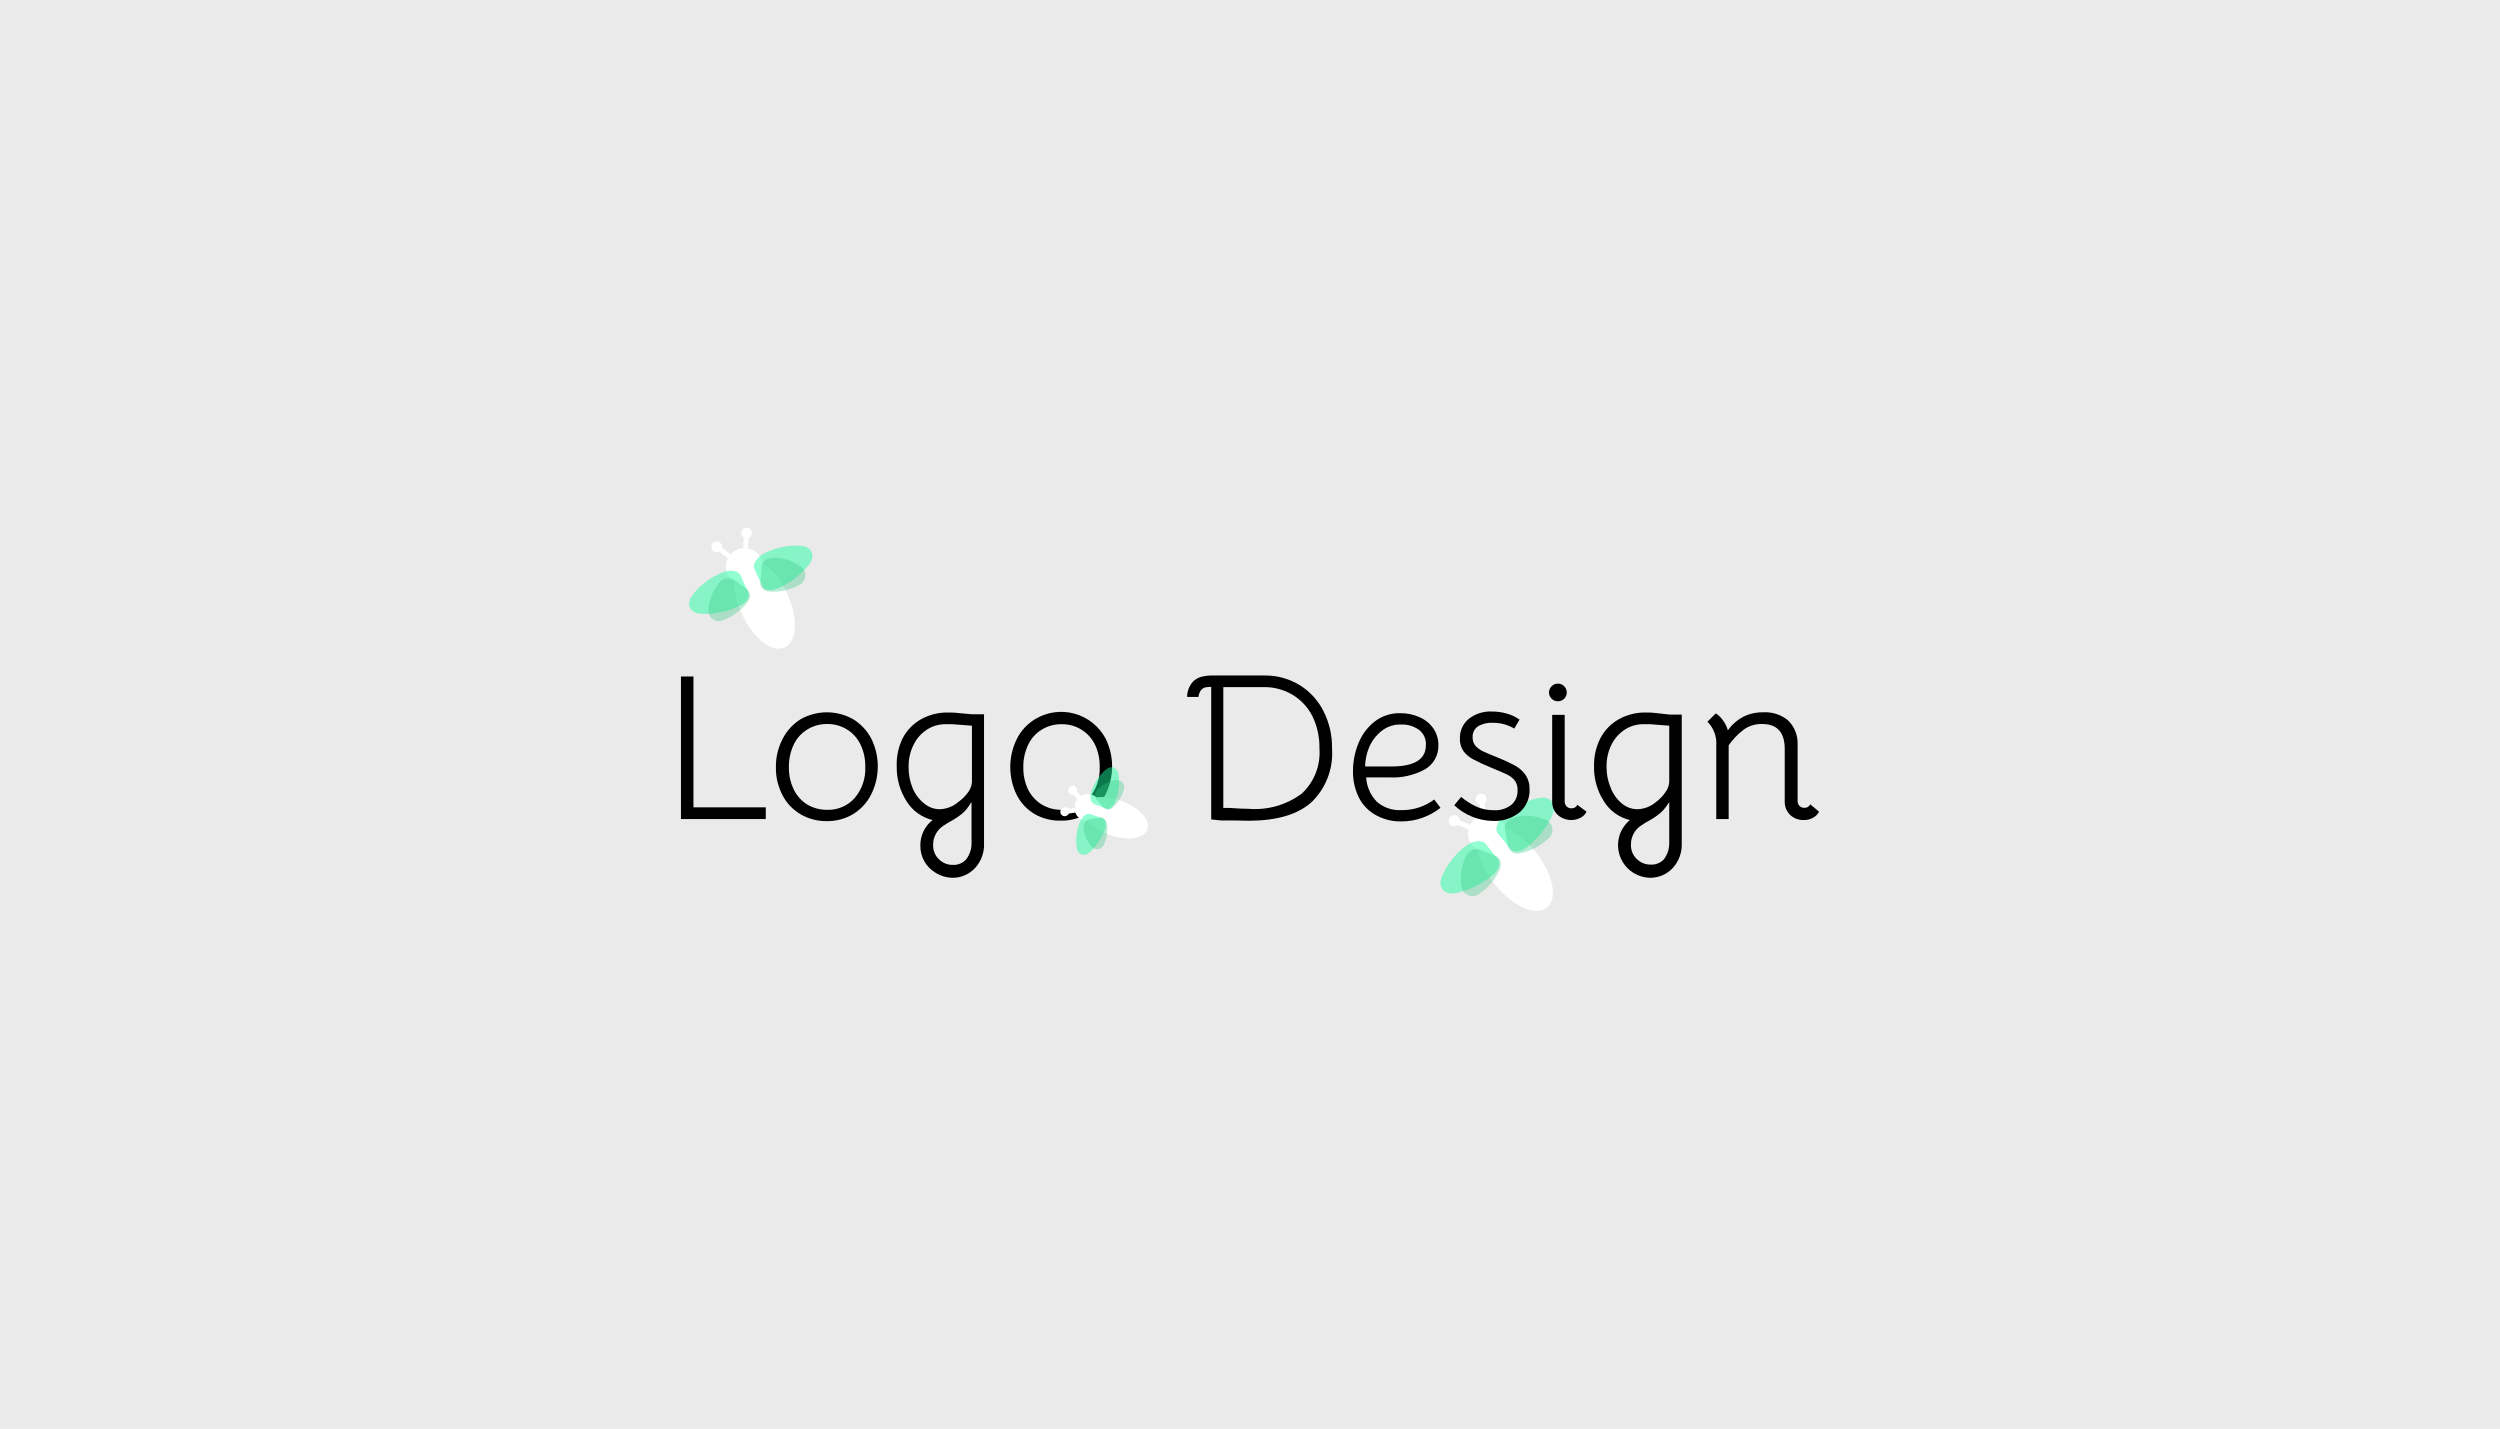
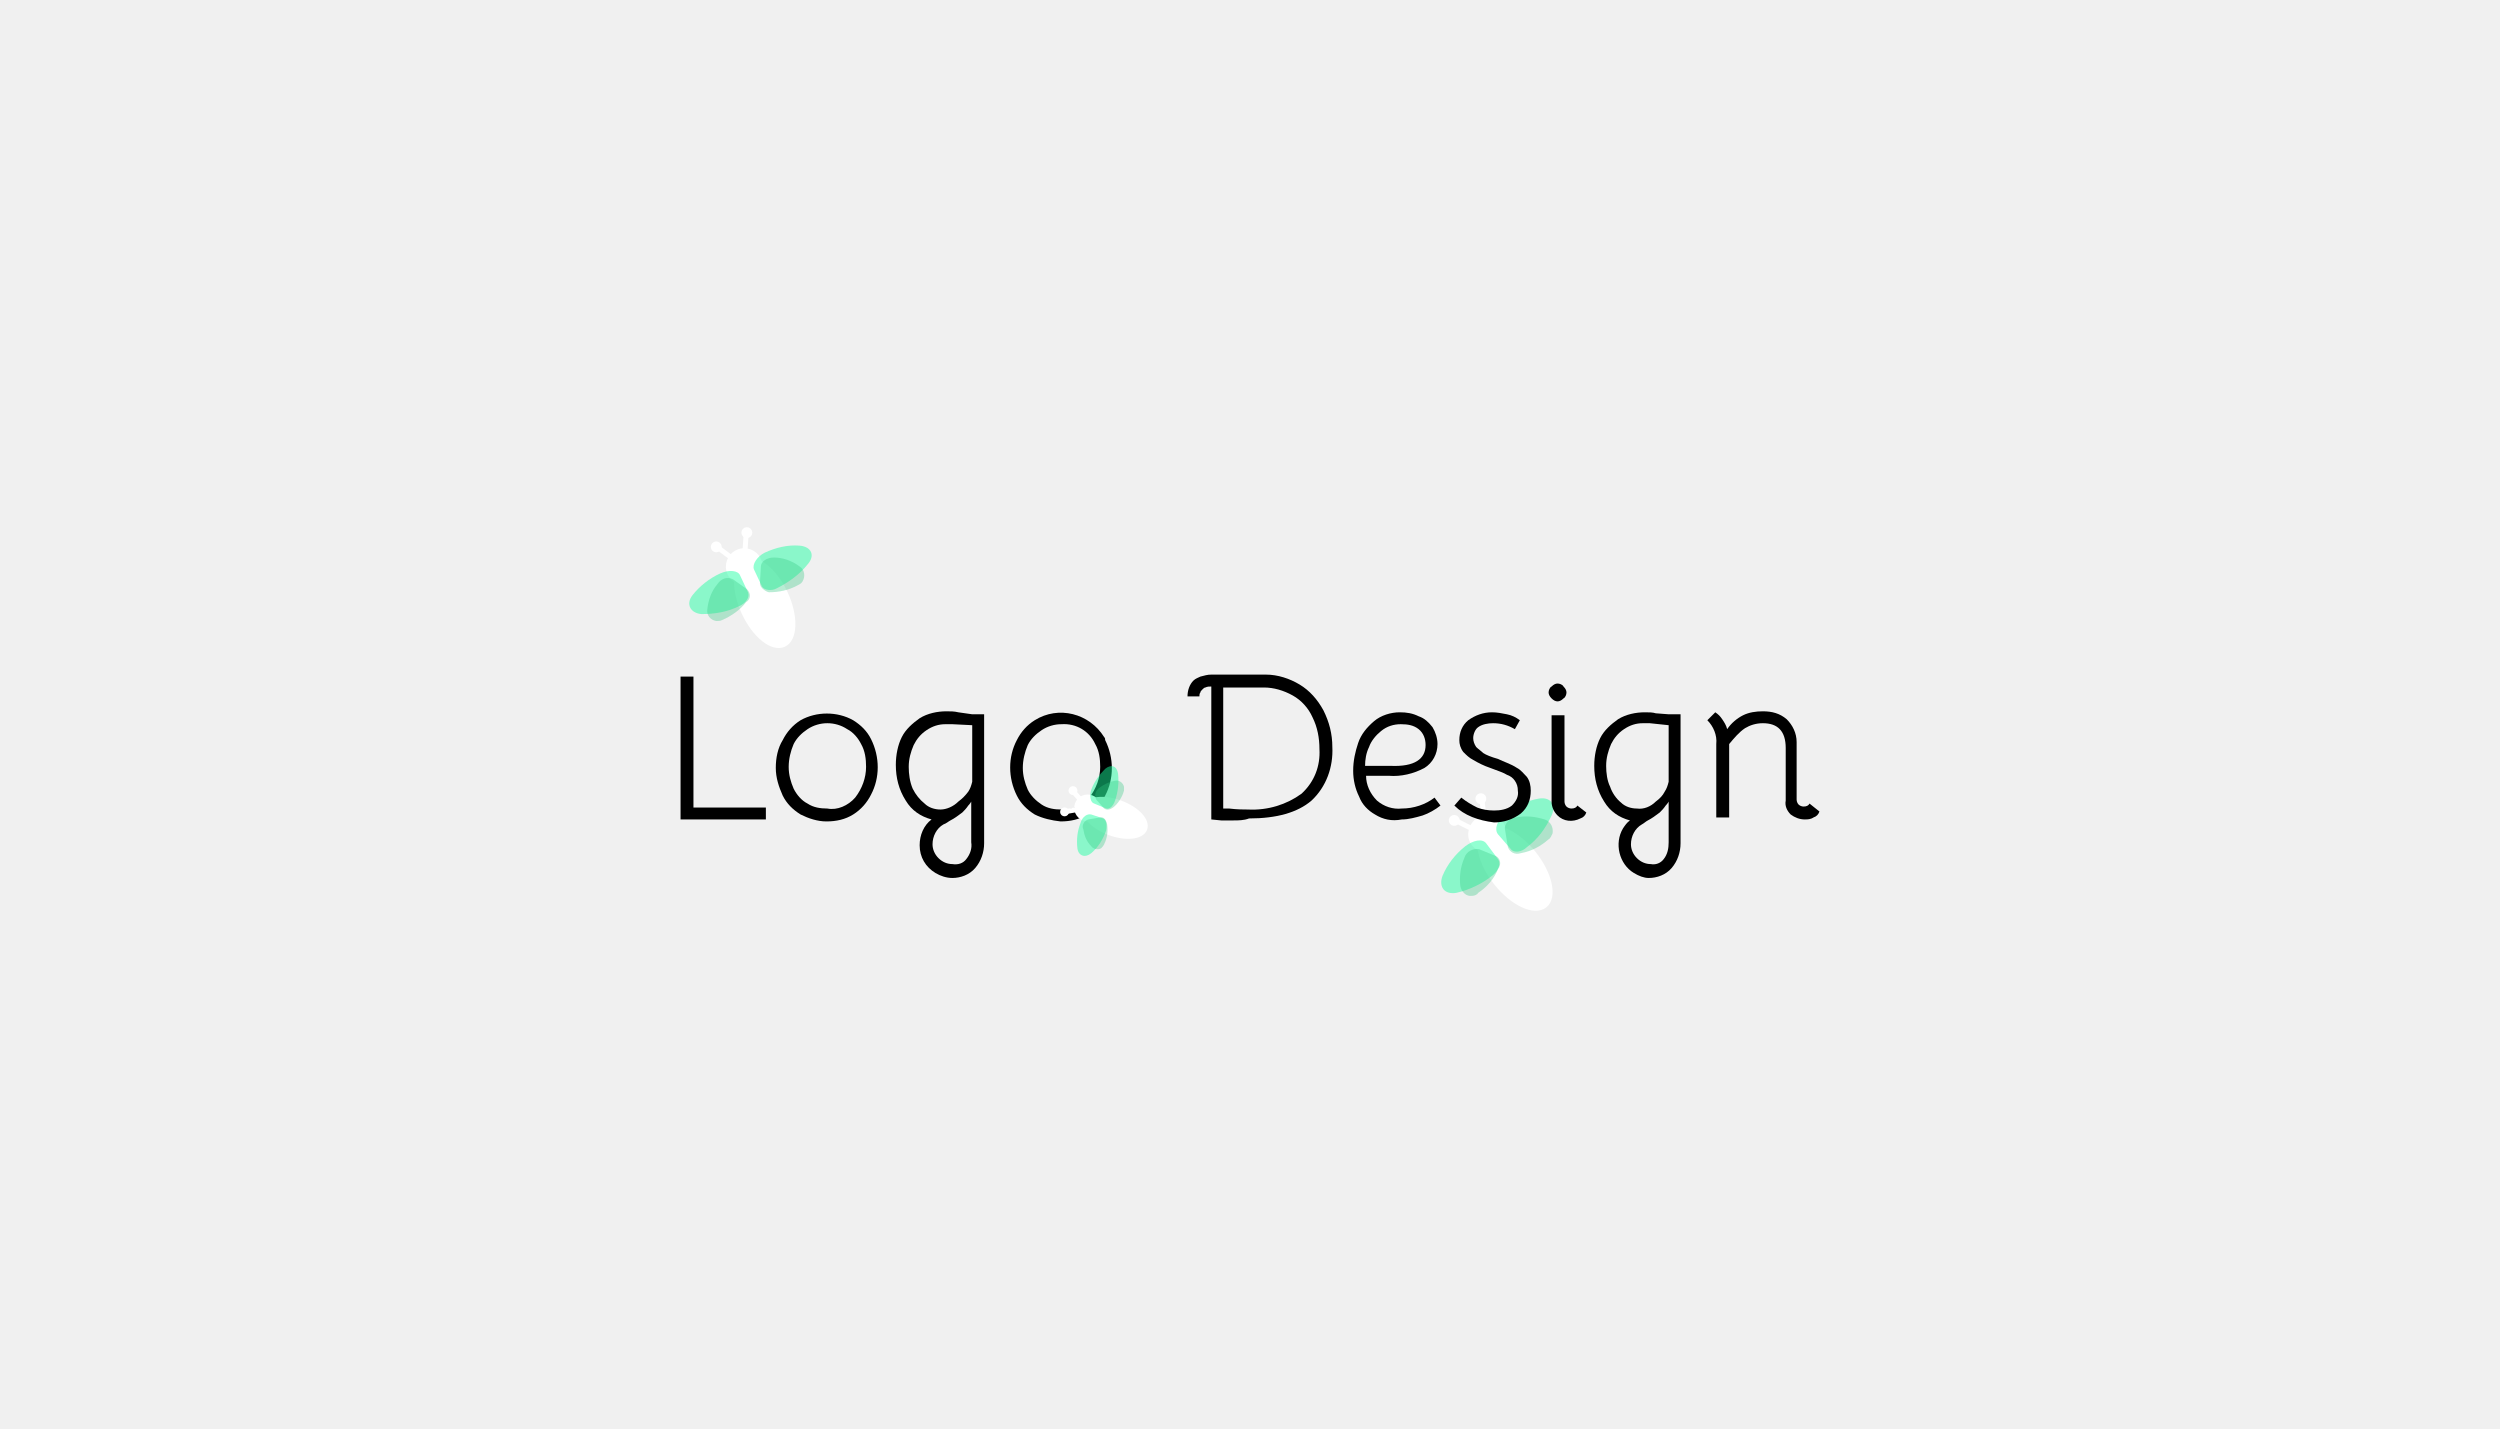
- <svg xmlns="http://www.w3.org/2000/svg" viewBox="0 0 252 144">
-   <defs>
-     <style>.cls-1{fill:#eaeaea;}.cls-2{fill:#fff;}.cls-2,.cls-3{stroke:#fff;stroke-miterlimit:10;stroke-width:0.5px;}.cls-3{fill:#97ea75;}.cls-4{fill:#17ffa0;opacity:0.47;}.cls-5{fill:#32c682;opacity:0.34;}</style>
-   </defs>
-   <g id="Layer_2" data-name="Layer 2">
-     <g id="Layer_1-2" data-name="Layer 1">
-       <rect class="cls-1" width="252" height="144" />
-       <ellipse class="cls-2" cx="152.73" cy="87.5" rx="2.37" ry="4.85" transform="translate(-21.14 114.92) rotate(-38.77)" />
-       <line class="cls-3" x1="149.63" y1="82.36" x2="149.35" y2="80.85" />
-       <line class="cls-3" x1="148.34" y1="83.47" x2="146.86" y2="82.84" />
-       <ellipse class="cls-2" cx="146.58" cy="82.72" rx="0.32" ry="0.31" transform="translate(-19.5 110.02) rotate(-38.77)" />
-       <ellipse class="cls-2" cx="149.29" cy="80.54" rx="0.32" ry="0.31" transform="translate(-17.54 111.24) rotate(-38.77)" />
-       <ellipse class="cls-2" cx="149.91" cy="83.99" rx="1.69" ry="1.64" transform="translate(-19.57 112.39) rotate(-38.77)" />
-       <path class="cls-4" d="M152.28,85.6,151,84.05c-.38-.47-.05-1.36.72-2l0,0a7.67,7.67,0,0,1,3.42-1.62h0c1.2-.2,1.83.61,1.34,1.74h0a8.53,8.53,0,0,1-2.53,3.2h0C153.36,85.89,152.59,86,152.28,85.6Z" />
-       <path class="cls-5" d="M152,85.36l-.31-1.78c-.1-.54.42-1.09,1.15-1.24h0a4.93,4.93,0,0,1,2.85.24h0a1.12,1.12,0,0,1,.31,2h0A5.63,5.63,0,0,1,153.24,86h0A1,1,0,0,1,152,85.36Z" />
-       <path class="cls-4" d="M151,86.62l-1.24-1.55c-.38-.47-1.32-.35-2.09.27h0a7.69,7.69,0,0,0-2.33,3h0c-.45,1.13.21,1.91,1.42,1.68h0a8.68,8.68,0,0,0,3.67-1.78h0C151.06,87.73,151.32,87,151,86.62Z" />
-       <path class="cls-5" d="M150.83,86.31l-1.67-.69a1.24,1.24,0,0,0-1.46.86h0a4.89,4.89,0,0,0-.38,2.83h0a1.12,1.12,0,0,0,1.86.73h0a5.66,5.66,0,0,0,2-2.41h0C151.38,87.07,151.25,86.48,150.83,86.31Z" />
-       <ellipse class="cls-2" cx="76.81" cy="60.95" rx="2.25" ry="4.61" transform="matrix(0.91, -0.42, 0.42, 0.91, -18.44, 37.64)" />
-       <line class="cls-3" x1="75.14" y1="55.49" x2="75.23" y2="54.03" />
-       <line class="cls-3" x1="73.7" y1="56.21" x2="72.48" y2="55.29" />
-       <ellipse class="cls-2" cx="72.24" cy="55.11" rx="0.3" ry="0.29" transform="translate(-16.41 35.2) rotate(-24.68)" />
-       <ellipse class="cls-2" cx="75.25" cy="53.73" rx="0.3" ry="0.29" transform="translate(-15.56 36.33) rotate(-24.68)" />
-       <ellipse class="cls-2" cx="75.02" cy="57.06" rx="1.61" ry="1.56" transform="translate(-16.97 36.54) rotate(-24.68)" />
-       <path class="cls-4" d="M76.84,59.09l-.79-1.72c-.24-.52.26-1.26,1.12-1.66h0a7.29,7.29,0,0,1,3.53-.7h0c1.16.09,1.55,1,.84,1.92h0a8.27,8.27,0,0,1-3.08,2.36h0C77.77,59.61,77,59.52,76.84,59.09Z" />
-       <path class="cls-5" d="M76.64,58.81l.13-1.71c0-.52.64-.92,1.35-.88h0a4.66,4.66,0,0,1,2.57.87h0a1.08,1.08,0,0,1-.17,1.9h0a5.57,5.57,0,0,1-2.9.65h0C77.06,59.61,76.61,59.24,76.64,58.81Z" />
-       <path class="cls-4" d="M75.43,59.74,74.64,58c-.24-.52-1.13-.63-2-.23h0A7.29,7.29,0,0,0,69.79,60h0c-.68.94-.25,1.81.92,1.88h0a8.23,8.23,0,0,0,3.8-.79h0C75.22,60.78,75.63,60.17,75.43,59.74Z" />
-       <path class="cls-5" d="M75.34,59.41l-1.38-1a1.19,1.19,0,0,0-1.55.45h0a4.64,4.64,0,0,0-1,2.53h0a1.07,1.07,0,0,0,1.55,1.1h0a5.4,5.4,0,0,0,2.37-1.77h0A.93.93,0,0,0,75.34,59.41Z" />
-       <path d="M68.64,68.19H69.9V81.38h7.29v1.18H68.64Z" />
-       <path d="M80.68,82.07a4.75,4.75,0,0,1-1.81-1.93,5.89,5.89,0,0,1-.66-2.81,6,6,0,0,1,.67-2.83,5,5,0,0,1,1.82-2,5.37,5.37,0,0,1,5.3,0,5,5,0,0,1,1.82,1.94,6.33,6.33,0,0,1,0,5.63A4.93,4.93,0,0,1,86,82.06a5.06,5.06,0,0,1-2.66.71A5.13,5.13,0,0,1,80.68,82.07Zm5.48-1.64a4.51,4.51,0,0,0,1.06-3.12,5,5,0,0,0-.48-2.26,3.65,3.65,0,0,0-1.36-1.52,3.71,3.71,0,0,0-2-.55,3.76,3.76,0,0,0-2,.55A3.53,3.53,0,0,0,80,75.07a5.14,5.14,0,0,0-.48,2.26A5,5,0,0,0,80,79.56a3.67,3.67,0,0,0,1.36,1.53,3.84,3.84,0,0,0,2,.54A3.54,3.54,0,0,0,86.16,80.43Z" />
-       <path d="M94.34,88a3.14,3.14,0,0,1-1.57-2.76A3.21,3.21,0,0,1,94,82.66a4.25,4.25,0,0,1-2.61-1.88,6.33,6.33,0,0,1-1-3.56A5.94,5.94,0,0,1,91,74.39a4.71,4.71,0,0,1,1.84-1.89,5.46,5.46,0,0,1,2.74-.68,7.3,7.3,0,0,1,1.16.07L98,72h1.19V85a3.45,3.45,0,0,1-.89,2.48,3.06,3.06,0,0,1-2.34,1A3.31,3.31,0,0,1,94.34,88Zm2.27-7.17a4.24,4.24,0,0,0,1-1,1.94,1.94,0,0,0,.36-1V73.15L96,73h-.69a3.41,3.41,0,0,0-1.9.56,3.75,3.75,0,0,0-1.33,1.53,4.78,4.78,0,0,0-.49,2.2A5.33,5.33,0,0,0,92,79.46,3.86,3.86,0,0,0,93.17,81a2.42,2.42,0,0,0,1.55.57A3,3,0,0,0,96.61,80.83Zm.79,5.78a2.65,2.65,0,0,0,.53-1.68V80.85s-.13.18-.3.44A3.63,3.63,0,0,1,97,82a7.41,7.41,0,0,1-1.2.8,7.4,7.4,0,0,0-.65.4,2.26,2.26,0,0,0-1.09,2,1.89,1.89,0,0,0,.58,1.41,1.92,1.92,0,0,0,1.41.57A1.67,1.67,0,0,0,97.4,86.61Z" />
-       <path d="M104.31,82.07a4.71,4.71,0,0,1-1.82-1.93,6.4,6.4,0,0,1,0-5.64,4.92,4.92,0,0,1,1.83-2,5.07,5.07,0,0,1,7.12,1.94,6.33,6.33,0,0,1,0,5.63,4.89,4.89,0,0,1-1.83,1.94,5,5,0,0,1-2.66.71A5.09,5.09,0,0,1,104.31,82.07Zm5.48-1.64a4.55,4.55,0,0,0,1.06-3.12,5,5,0,0,0-.48-2.26A3.67,3.67,0,0,0,107,73a3.72,3.72,0,0,0-2,.55,3.55,3.55,0,0,0-1.37,1.54,5.14,5.14,0,0,0-.48,2.26,5,5,0,0,0,.48,2.23A3.7,3.7,0,0,0,105,81.09a3.8,3.8,0,0,0,2,.54A3.57,3.57,0,0,0,109.79,80.43Z" />
-       <path d="M124.32,82.7l-1.23,0-1-.1V69.24a3.06,3.06,0,0,0-.62.05.9.9,0,0,0-.34.2,1,1,0,0,0-.22.35,1,1,0,0,0-.1.41l-1.15,0a2.32,2.32,0,0,1,.63-1.58,2,2,0,0,1,.74-.43,4,4,0,0,1,1.09-.15l5.5,0a6.65,6.65,0,0,1,3.44,1,6.51,6.51,0,0,1,2.36,2.62,8,8,0,0,1,.85,3.74,6.85,6.85,0,0,1-2.11,5.45q-2.1,1.83-6.29,1.83C125.37,82.72,124.85,82.72,124.32,82.7ZM131.21,80A5.62,5.62,0,0,0,133,75.46a7.13,7.13,0,0,0-.7-3.25,5.31,5.31,0,0,0-2-2.17,5.51,5.51,0,0,0-2.93-.78h-4.06V81.44l.63,0c.82.06,1.46.09,1.94.09A7.89,7.89,0,0,0,131.21,80Z" />
-       <path d="M138.59,82.11a4.14,4.14,0,0,1-1.65-1.79,5.86,5.86,0,0,1-.56-2.59,7.4,7.4,0,0,1,.54-2.78,5.28,5.28,0,0,1,1.62-2.2,4.06,4.06,0,0,1,2.63-.86,4.48,4.48,0,0,1,1.91.4,3.27,3.27,0,0,1,1.4,1.13,2.92,2.92,0,0,1,.51,1.7,2.71,2.71,0,0,1-1.32,2.41,6.69,6.69,0,0,1-3.65.83l-2.31,0a3.81,3.81,0,0,0,1.08,2.46,3.46,3.46,0,0,0,2.47.84,5.35,5.35,0,0,0,3.31-1.07l.63.84a6.48,6.48,0,0,1-1.81,1,6.36,6.36,0,0,1-2.13.37A5.08,5.08,0,0,1,138.59,82.11Zm5.14-7a1.78,1.78,0,0,0-.72-1.56,2.92,2.92,0,0,0-1.77-.52,3,3,0,0,0-2,.67A4.18,4.18,0,0,0,138,75.35a5.24,5.24,0,0,0-.4,1.91h2.65C142.59,77.26,143.73,76.54,143.73,75.1Z" />
-       <path d="M146.59,81.17l.69-.84a7,7,0,0,0,1.59,1,4.15,4.15,0,0,0,1.69.34,2.65,2.65,0,0,0,1.77-.53,1.81,1.81,0,0,0,.64-1.46,1.54,1.54,0,0,0-.28-1,2.2,2.2,0,0,0-.76-.6c-.31-.15-.87-.39-1.69-.73a17.7,17.7,0,0,1-1.72-.8,2.79,2.79,0,0,1-1-.83,2.06,2.06,0,0,1-.36-1.25,2.46,2.46,0,0,1,.88-2,3.51,3.51,0,0,1,2.35-.75,5.43,5.43,0,0,1,1.5.21,4,4,0,0,1,1.28.61l-.53.9a4.11,4.11,0,0,0-2.18-.58,2.56,2.56,0,0,0-1.5.37,1.25,1.25,0,0,0-.52,1.08,1.29,1.29,0,0,0,.28.86,2.2,2.2,0,0,0,.74.55c.3.15.8.36,1.5.64a17.27,17.27,0,0,1,1.86.87,3.16,3.16,0,0,1,1,.95,2.49,2.49,0,0,1,.36,1.38,2.9,2.9,0,0,1-1,2.32,4,4,0,0,1-2.7.87A5.82,5.82,0,0,1,146.59,81.17Z" />
-       <path d="M156.41,70.43a.84.84,0,0,1-.27-.62.85.85,0,0,1,.27-.64.82.82,0,0,1,.62-.26.86.86,0,0,1,.64.26.88.88,0,0,1,.26.64.87.87,0,0,1-.26.62.9.9,0,0,1-.64.26A.85.85,0,0,1,156.41,70.43Zm1.51,10.86a.64.64,0,0,0,.47.19.63.63,0,0,0,.61-.35l.92.69a1.34,1.34,0,0,1-.58.6,2.05,2.05,0,0,1-2.33-.28,1.8,1.8,0,0,1-.55-1.37V72.06h1.26v8.73A.7.7,0,0,0,157.92,81.29Z" />
-       <path d="M164.67,88a3.29,3.29,0,0,1-.38-5.34,4.2,4.2,0,0,1-2.61-1.88,6.25,6.25,0,0,1-1-3.56,5.94,5.94,0,0,1,.65-2.83,4.71,4.71,0,0,1,1.84-1.89,5.43,5.43,0,0,1,2.74-.68,7.06,7.06,0,0,1,1.15.07l1.26.14h1.2V85a3.49,3.49,0,0,1-.89,2.48,3.09,3.09,0,0,1-2.34,1A3.31,3.31,0,0,1,164.67,88Zm2.27-7.17a4,4,0,0,0,.95-1,1.88,1.88,0,0,0,.37-1V73.15L166.35,73h-.69a3.39,3.39,0,0,0-1.9.56,3.84,3.84,0,0,0-1.34,1.53,4.9,4.9,0,0,0-.48,2.2,5.33,5.33,0,0,0,.42,2.13A3.94,3.94,0,0,0,163.49,81a2.46,2.46,0,0,0,1.56.57A3,3,0,0,0,166.94,80.83Zm.79,5.78a2.71,2.71,0,0,0,.53-1.68V80.85s-.13.18-.3.44a3.63,3.63,0,0,1-.62.68,7.41,7.41,0,0,1-1.2.8,7.4,7.4,0,0,0-.65.4,2.26,2.26,0,0,0-1.09,2,1.89,1.89,0,0,0,.58,1.41,1.92,1.92,0,0,0,1.41.57A1.67,1.67,0,0,0,167.73,86.61Z" />
-       <path d="M183.36,81.82a1.36,1.36,0,0,1-.59.6,1.85,1.85,0,0,1-.94.24,1.93,1.93,0,0,1-1.39-.52,1.83,1.83,0,0,1-.54-1.37V75.5c0-1.68-.76-2.52-2.27-2.52a3,3,0,0,0-1.83.54,7.21,7.21,0,0,0-1.55,1.6v7.44H173V75.18a3.08,3.08,0,0,0-.89-2.43l.84-.84a2.44,2.44,0,0,1,.73.71,3.25,3.25,0,0,1,.49,1,4.46,4.46,0,0,1,1.59-1.39,4.37,4.37,0,0,1,2-.43,3.61,3.61,0,0,1,2.44.78,3.19,3.19,0,0,1,1,2.32v5.84a.69.69,0,0,0,.19.5.68.68,0,0,0,.48.19.64.64,0,0,0,.61-.35Z" />
-       <ellipse class="cls-2" cx="112.42" cy="82.43" rx="1.56" ry="3.2" transform="translate(-3.92 159.23) rotate(-69.68)" />
-       <line class="cls-3" x1="108.93" y1="80.57" x2="108.25" y2="79.81" />
-       <line class="cls-3" x1="108.57" y1="81.63" x2="107.52" y2="81.78" />
-       <ellipse class="cls-2" cx="107.32" cy="81.81" rx="0.21" ry="0.2" transform="translate(-6.66 154.05) rotate(-69.68)" />
-       <ellipse class="cls-2" cx="108.12" cy="79.66" rx="0.21" ry="0.2" transform="translate(-4.13 153.39) rotate(-69.68)" />
-       <ellipse class="cls-2" cx="109.64" cy="81.4" rx="1.12" ry="1.08" transform="translate(-4.77 155.95) rotate(-69.68)" />
-       <path class="cls-4" d="M111.52,81.51l-1.23-.46c-.37-.14-.49-.75-.26-1.36v0a5.12,5.12,0,0,1,1.39-2.08h0c.61-.52,1.24-.27,1.35.54h0a5.78,5.78,0,0,1-.35,2.67h0C112.23,81.3,111.83,81.62,111.52,81.51Z" />
-       <path class="cls-5" d="M111.29,81.46l-.78-.9a.82.82,0,0,1,.23-1.09h0a3.24,3.24,0,0,1,1.69-.83h0a.74.74,0,0,1,.84,1h0a3.71,3.71,0,0,1-1.1,1.74h0A.63.63,0,0,1,111.29,81.46Z" />
-       <path class="cls-4" d="M111.15,82.51l-1.23-.45c-.37-.14-.86.24-1.09.86h0a5,5,0,0,0-.31,2.48h0c.13.8.77,1,1.37.48h0a5.71,5.71,0,0,0,1.48-2.26h0C111.55,83.13,111.46,82.62,111.15,82.51Z" />
-       <path class="cls-5" d="M110.94,82.4l-1.17.17a.83.83,0,0,0-.54,1h0A3.24,3.24,0,0,0,110,85.3h0a.74.74,0,0,0,1.3-.22h0a3.73,3.73,0,0,0,.29-2h0C111.51,82.64,111.23,82.35,110.94,82.4Z" />
+ <svg xmlns="http://www.w3.org/2000/svg" version="1.1" id="Layer_1" x="0px" y="0px" viewBox="0 0 252 144" style="enable-background:new 0 0 252 144;" xml:space="preserve">
+   <style type="text/css">
+ 	.st0{fill:#FFFFFF;stroke:#FFFFFF;stroke-width:0.5;stroke-miterlimit:10;}
+ 	.st1{fill:none;stroke:#FFFFFF;stroke-width:0.5;stroke-miterlimit:10;}
+ 	.st2{opacity:0.47;fill:#17FFA0;enable-background:new    ;}
+ 	.st3{opacity:0.34;fill:#32C682;enable-background:new    ;}
+ 	.st4{fill:#FFFFFF;stroke:#FFFFFF;stroke-width:0.501;stroke-miterlimit:10.023;}
+ </style>
+   <g id="Layer_2_00000041289987891362140030000004059993191917725574_">
+     <g id="Layer_1-2">
+       <ellipse transform="matrix(0.7797 -0.6262 0.6262 0.7797 -21.1416 114.9188)" class="st0" cx="152.7" cy="87.5" rx="2.4" ry="4.8" />
+       <line class="st1" x1="149.6" y1="82.4" x2="149.4" y2="80.8" />
+       <line class="st1" x1="148.3" y1="83.5" x2="146.9" y2="82.8" />
+       <ellipse transform="matrix(0.7797 -0.6262 0.6262 0.7797 -19.5057 110.0166)" class="st0" cx="146.6" cy="82.7" rx="0.3" ry="0.3" />
+       <ellipse transform="matrix(0.7797 -0.6262 0.6262 0.7797 -17.5461 111.2326)" class="st0" cx="149.3" cy="80.5" rx="0.3" ry="0.3" />
+       <ellipse transform="matrix(0.7797 -0.6262 0.6262 0.7797 -19.5722 112.3775)" class="st0" cx="149.9" cy="84" rx="1.7" ry="1.6" />
+       <path class="st2" d="M152.3,85.6l-1.3-1.5c-0.4-0.5-0.1-1.4,0.7-2l0,0c1-0.8,2.2-1.4,3.4-1.6l0,0c1.2-0.2,1.8,0.6,1.3,1.7l0,0    c-0.6,1.3-1.4,2.4-2.5,3.2l0,0C153.4,85.9,152.6,86,152.3,85.6z" />
+       <path class="st3" d="M152,85.4l-0.3-1.8c-0.1-0.5,0.4-1.1,1.1-1.2l0,0c1-0.2,1.9-0.1,2.9,0.2l0,0c0.6,0.2,0.9,0.8,0.8,1.4    c-0.1,0.2-0.2,0.5-0.4,0.6l0,0c-0.8,0.7-1.7,1.2-2.8,1.4l0,0C152.7,86.2,152.2,85.9,152,85.4z" />
+       <path class="st2" d="M151,86.6l-1.2-1.6c-0.4-0.5-1.3-0.3-2.1,0.3l0,0c-1,0.8-1.8,1.8-2.3,3l0,0c-0.4,1.1,0.2,1.9,1.4,1.7l0,0    c1.3-0.3,2.6-0.9,3.7-1.8l0,0C151.1,87.7,151.3,87,151,86.6z" />
+       <path class="st3" d="M150.8,86.3l-1.7-0.7c-0.6-0.1-1.3,0.2-1.5,0.9l0,0c-0.4,0.9-0.5,1.9-0.4,2.8l0,0c0.1,0.6,0.6,1.1,1.2,1    c0.2,0,0.5-0.1,0.6-0.3l0,0c0.9-0.6,1.6-1.4,2-2.4l0,0C151.4,87.1,151.2,86.5,150.8,86.3z" />
+       <ellipse transform="matrix(0.908 -0.4191 0.4191 0.908 -18.405 37.8911)" class="st4" cx="77.1" cy="60.8" rx="2.3" ry="4.6" />
+       <line class="st1" x1="75.1" y1="55.5" x2="75.2" y2="54" />
+       <line class="st1" x1="73.7" y1="56.2" x2="72.5" y2="55.3" />
+       <ellipse transform="matrix(0.9087 -0.4175 0.4175 0.9087 -16.413 35.1991)" class="st0" cx="72.2" cy="55.1" rx="0.3" ry="0.3" />
+       <ellipse transform="matrix(0.9087 -0.4175 0.4175 0.9087 -15.5616 36.3293)" class="st0" cx="75.3" cy="53.7" rx="0.3" ry="0.3" />
+       <ellipse transform="matrix(0.9087 -0.4175 0.4175 0.9087 -16.9737 36.5382)" class="st0" cx="75" cy="57.1" rx="1.6" ry="1.6" />
+       <path class="st2" d="M76.8,59.1L76,57.4c-0.2-0.5,0.3-1.3,1.1-1.7l0,0c1.1-0.5,2.3-0.8,3.5-0.7l0,0c1.2,0.1,1.6,1,0.8,1.9l0,0    c-0.8,1-1.9,1.8-3.1,2.4l0,0C77.8,59.6,77,59.5,76.8,59.1z" />
+       <path class="st3" d="M76.6,58.8l0.1-1.7c0-0.5,0.6-0.9,1.3-0.9l0,0c0.9,0,1.8,0.3,2.6,0.9l0,0c0.5,0.3,0.6,1,0.3,1.5    c-0.1,0.2-0.3,0.3-0.5,0.4l0,0c-0.9,0.5-1.9,0.7-2.9,0.7l0,0C77.1,59.6,76.6,59.2,76.6,58.8z" />
+       <path class="st2" d="M75.4,59.7L74.6,58c-0.2-0.5-1.1-0.6-2-0.2l0,0c-1.1,0.5-2.1,1.3-2.8,2.2l0,0c-0.7,0.9-0.2,1.8,0.9,1.9l0,0    c1.3,0,2.6-0.2,3.8-0.8l0,0C75.2,60.8,75.6,60.2,75.4,59.7z" />
+       <path class="st3" d="M75.3,59.4l-1.4-1c-0.6-0.3-1.2-0.1-1.6,0.5l0,0c-0.6,0.7-0.9,1.6-1,2.5l0,0c-0.1,0.6,0.3,1.1,0.9,1.2    c0.2,0,0.4,0,0.6-0.1l0,0c0.9-0.4,1.8-1,2.4-1.8l0,0C75.7,60.4,75.7,59.8,75.3,59.4z" />
+       <path d="M68.6,68.2h1.3v13.2h7.3v1.2h-8.6V68.2z" />
+       <path d="M80.7,82.1c-0.8-0.5-1.4-1.1-1.8-1.9c-0.4-0.9-0.7-1.8-0.7-2.8c0-1,0.2-2,0.7-2.8c0.4-0.8,1-1.5,1.8-2    c1.6-0.9,3.7-0.9,5.3,0c0.8,0.5,1.4,1.1,1.8,1.9c0.9,1.8,0.9,3.9,0,5.6c-0.4,0.8-1,1.5-1.8,2c-0.8,0.5-1.7,0.7-2.7,0.7    C82.4,82.8,81.5,82.5,80.7,82.1z M86.2,80.4c0.7-0.9,1.1-2,1.1-3.1c0-0.8-0.1-1.6-0.5-2.3c-0.3-0.6-0.8-1.2-1.4-1.5    c-0.6-0.4-1.3-0.6-2-0.6c-0.7,0-1.4,0.2-2,0.6c-0.6,0.4-1.1,0.9-1.4,1.5c-0.3,0.7-0.5,1.5-0.5,2.3c0,0.8,0.2,1.5,0.5,2.2    c0.3,0.6,0.8,1.2,1.4,1.5c0.6,0.4,1.3,0.5,2,0.5C84.4,81.7,85.5,81.2,86.2,80.4z" />
+       <path d="M94.3,88c-1-0.6-1.6-1.6-1.6-2.8c0-1,0.4-2,1.2-2.6c-1.1-0.3-2-0.9-2.6-1.9c-0.7-1.1-1-2.3-1-3.6c0-1,0.2-2,0.6-2.8    c0.4-0.8,1.1-1.4,1.8-1.9c0.8-0.5,1.8-0.7,2.7-0.7c0.4,0,0.8,0,1.2,0.1L98,72h1.2v13c0,0.9-0.3,1.8-0.9,2.5c-0.6,0.7-1.5,1-2.3,1    C95.4,88.5,94.8,88.3,94.3,88z M96.6,80.8c0.4-0.3,0.7-0.6,1-1c0.2-0.3,0.3-0.6,0.4-1v-5.7L96,73h-0.7c-0.7,0-1.3,0.2-1.9,0.6    c-0.6,0.4-1,0.9-1.3,1.5c-0.3,0.7-0.5,1.4-0.5,2.2c0,0.7,0.1,1.5,0.4,2.2c0.3,0.6,0.7,1.1,1.2,1.5c0.4,0.4,1,0.6,1.6,0.6    C95.4,81.6,96.1,81.3,96.6,80.8z M97.4,86.6c0.4-0.5,0.6-1.1,0.5-1.7v-4.1c0,0-0.1,0.2-0.3,0.4c-0.2,0.3-0.4,0.5-0.6,0.7    c-0.4,0.3-0.8,0.6-1.2,0.8c-0.2,0.1-0.4,0.3-0.7,0.4c-0.7,0.4-1.1,1.2-1.1,2c0,0.5,0.2,1,0.6,1.4c0.4,0.4,0.9,0.6,1.4,0.6    C96.6,87.2,97.1,87,97.4,86.6z" />
+       <path d="M104.3,82.1c-0.8-0.5-1.4-1.1-1.8-1.9c-0.9-1.8-0.9-3.9,0-5.6c0.4-0.8,1-1.5,1.8-2c2.4-1.5,5.5-0.7,7,1.7    c0.1,0.1,0.1,0.2,0.1,0.3c0.9,1.8,0.9,3.9,0,5.6c-0.4,0.8-1.1,1.5-1.8,1.9c-0.8,0.5-1.7,0.7-2.7,0.7    C106,82.7,105.1,82.5,104.3,82.1z M109.8,80.4c0.7-0.9,1.1-2,1.1-3.1c0-0.8-0.1-1.6-0.5-2.3c-0.6-1.3-1.9-2.1-3.4-2    c-0.7,0-1.4,0.2-2,0.6c-0.6,0.4-1.1,0.9-1.4,1.5c-0.3,0.7-0.5,1.5-0.5,2.3c0,0.8,0.2,1.5,0.5,2.2c0.3,0.6,0.8,1.1,1.4,1.5    c0.6,0.4,1.3,0.5,2,0.5C108.1,81.7,109.1,81.2,109.8,80.4z" />
+       <path d="M124.3,82.7h-1.2l-1-0.1V69.2c-0.2,0-0.4,0-0.6,0.1c-0.1,0-0.2,0.1-0.3,0.2c-0.1,0.1-0.2,0.2-0.2,0.3    c-0.1,0.1-0.1,0.3-0.1,0.4h-1.2c0-0.6,0.2-1.2,0.6-1.6c0.2-0.2,0.5-0.3,0.7-0.4c0.4-0.1,0.7-0.2,1.1-0.2h5.5c1.2,0,2.4,0.4,3.4,1    c1,0.6,1.8,1.5,2.4,2.6c0.6,1.2,0.9,2.4,0.9,3.7c0.1,2-0.6,4-2.1,5.4c-1.4,1.2-3.5,1.8-6.3,1.8C125.4,82.7,124.8,82.7,124.3,82.7z     M131.2,80c1.3-1.2,1.9-2.8,1.8-4.5c0-1.1-0.2-2.2-0.7-3.2c-0.4-0.9-1.1-1.7-2-2.2c-0.9-0.5-1.9-0.8-2.9-0.8h-4.1v12.2h0.6    c0.8,0.1,1.5,0.1,1.9,0.1C127.8,81.7,129.7,81.1,131.2,80z" />
+       <path d="M138.6,82.1c-0.7-0.4-1.3-1-1.6-1.8c-0.4-0.8-0.6-1.7-0.6-2.6c0-1,0.2-1.9,0.5-2.8c0.3-0.9,0.9-1.6,1.6-2.2    c0.7-0.6,1.7-0.9,2.6-0.9c0.7,0,1.3,0.1,1.9,0.4c0.6,0.2,1,0.6,1.4,1.1c0.3,0.5,0.5,1.1,0.5,1.7c0,1-0.5,1.9-1.3,2.4    c-1.1,0.6-2.4,0.9-3.6,0.8h-2.3c0,0.9,0.4,1.8,1.1,2.5c0.7,0.6,1.6,0.9,2.5,0.8c1.2,0,2.4-0.4,3.3-1.1l0.6,0.8    c-0.5,0.4-1.2,0.8-1.8,1c-0.7,0.2-1.4,0.4-2.1,0.4C140.3,82.8,139.4,82.6,138.6,82.1z M143.7,75.1c0-0.6-0.2-1.2-0.7-1.6    c-0.5-0.4-1.1-0.5-1.8-0.5c-0.7,0-1.4,0.2-2,0.7c-0.5,0.4-1,1-1.2,1.6c-0.3,0.6-0.4,1.3-0.4,1.9h2.6    C142.6,77.3,143.7,76.5,143.7,75.1L143.7,75.1z" />
+       <path d="M146.6,81.2l0.7-0.8c0.5,0.4,1,0.7,1.6,1c0.5,0.2,1.1,0.3,1.7,0.3c0.6,0,1.3-0.1,1.8-0.5c0.4-0.4,0.7-0.9,0.6-1.5    c0-0.4-0.1-0.7-0.3-1c-0.2-0.3-0.5-0.5-0.8-0.6c-0.3-0.2-0.9-0.4-1.7-0.7c-0.6-0.2-1.2-0.5-1.7-0.8c-0.4-0.2-0.7-0.5-1-0.8    c-0.3-0.4-0.4-0.8-0.4-1.2c0-0.8,0.3-1.5,0.9-2c0.7-0.5,1.5-0.8,2.4-0.8c0.5,0,1,0.1,1.5,0.2c0.5,0.1,0.9,0.3,1.3,0.6l-0.5,0.9    c-0.7-0.4-1.4-0.6-2.2-0.6c-0.5,0-1.1,0.1-1.5,0.4c-0.3,0.2-0.5,0.7-0.5,1.1c0,0.3,0.1,0.6,0.3,0.9c0.2,0.2,0.5,0.4,0.7,0.6    c0.3,0.2,0.8,0.4,1.5,0.6c0.6,0.3,1.3,0.5,1.9,0.9c0.4,0.2,0.7,0.6,1,0.9c0.3,0.4,0.4,0.9,0.4,1.4c0,0.9-0.3,1.7-1,2.3    c-0.8,0.6-1.7,0.9-2.7,0.9C149,82.7,147.6,82.2,146.6,81.2z" />
+       <path d="M156.4,70.4c-0.2-0.2-0.3-0.4-0.3-0.6c0-0.2,0.1-0.5,0.3-0.6c0.2-0.2,0.4-0.3,0.6-0.3c0.2,0,0.5,0.1,0.6,0.3    c0.2,0.2,0.3,0.4,0.3,0.6c0,0.2-0.1,0.5-0.3,0.6c-0.2,0.2-0.4,0.3-0.6,0.3C156.8,70.7,156.6,70.6,156.4,70.4z M157.9,81.3    c0.1,0.1,0.3,0.2,0.5,0.2c0.3,0,0.5-0.1,0.6-0.3l0.9,0.7c-0.1,0.3-0.3,0.5-0.6,0.6c-0.8,0.4-1.7,0.3-2.3-0.3    c-0.4-0.4-0.6-0.9-0.6-1.4v-8.7h1.3v8.7C157.7,81,157.8,81.2,157.9,81.3z" />
+       <path d="M164.7,88c-1.5-0.9-2-3-1.1-4.5c0.2-0.3,0.4-0.6,0.7-0.8c-1.1-0.3-2-0.9-2.6-1.9c-0.7-1.1-1-2.3-1-3.6c0-1,0.2-2,0.6-2.8    c0.4-0.8,1.1-1.4,1.8-1.9c0.8-0.5,1.8-0.7,2.7-0.7c0.4,0,0.8,0,1.1,0.1l1.3,0.1h1.2v13c0,0.9-0.3,1.8-0.9,2.5    c-0.6,0.7-1.5,1-2.3,1C165.7,88.5,165.2,88.3,164.7,88z M166.9,80.8c0.4-0.3,0.7-0.6,0.9-1c0.2-0.3,0.3-0.6,0.4-1v-5.7l-1.9-0.2    h-0.7c-0.7,0-1.3,0.2-1.9,0.6c-0.6,0.4-1,0.9-1.3,1.5c-0.3,0.7-0.5,1.4-0.5,2.2c0,0.7,0.1,1.5,0.4,2.1c0.2,0.6,0.6,1.2,1.1,1.6    c0.4,0.4,1,0.6,1.6,0.6C165.7,81.6,166.4,81.3,166.9,80.8z M167.7,86.6c0.4-0.5,0.5-1.1,0.5-1.7v-4.1c0,0-0.1,0.2-0.3,0.4    c-0.2,0.3-0.4,0.5-0.6,0.7c-0.4,0.3-0.8,0.6-1.2,0.8c-0.2,0.1-0.4,0.3-0.6,0.4c-0.7,0.4-1.1,1.2-1.1,2c0,0.5,0.2,1,0.6,1.4    c0.4,0.4,0.9,0.6,1.4,0.6C166.9,87.2,167.4,87,167.7,86.6z" />
+       <path d="M183.4,81.8c-0.1,0.3-0.3,0.5-0.6,0.6c-0.3,0.2-0.6,0.2-0.9,0.2c-0.5,0-1-0.2-1.4-0.5c-0.4-0.4-0.6-0.9-0.5-1.4v-5.3    c0-1.7-0.8-2.5-2.3-2.5c-0.7,0-1.3,0.2-1.8,0.5c-0.6,0.4-1.1,1-1.6,1.6v7.4H173v-7.4c0.1-0.9-0.3-1.8-0.9-2.4l0.8-0.8    c0.3,0.2,0.5,0.4,0.7,0.7c0.2,0.3,0.4,0.6,0.5,1c0.4-0.6,1-1.1,1.6-1.4c0.6-0.3,1.3-0.4,2-0.4c0.9,0,1.7,0.2,2.4,0.8    c0.6,0.6,1,1.4,1,2.3v5.8c0,0.2,0.1,0.4,0.2,0.5c0.1,0.1,0.3,0.2,0.5,0.2c0.3,0,0.5-0.1,0.6-0.3L183.4,81.8z" />
+       <ellipse transform="matrix(0.3473 -0.9378 0.9378 0.3473 -3.9208 159.2292)" class="st0" cx="112.4" cy="82.4" rx="1.6" ry="3.2" />
+       <line class="st1" x1="108.9" y1="80.6" x2="108.2" y2="79.8" />
+       <line class="st1" x1="108.6" y1="81.6" x2="107.5" y2="81.8" />
+       <ellipse transform="matrix(0.3473 -0.9378 0.9378 0.3473 -6.6703 154.0537)" class="st0" cx="107.3" cy="81.8" rx="0.2" ry="0.2" />
+       <ellipse transform="matrix(0.3473 -0.9378 0.9378 0.3473 -4.1309 153.3882)" class="st0" cx="108.1" cy="79.7" rx="0.2" ry="0.2" />
+       <ellipse transform="matrix(0.3473 -0.9378 0.9378 0.3473 -4.7697 155.9482)" class="st0" cx="109.6" cy="81.4" rx="1.1" ry="1.1" />
+       <path class="st2" d="M111.5,81.5l-1.2-0.5c-0.4-0.1-0.5-0.8-0.3-1.4l0,0c0.3-0.8,0.8-1.5,1.4-2.1l0,0c0.6-0.5,1.2-0.3,1.3,0.5l0,0    c0.1,0.9,0,1.8-0.3,2.7l0,0C112.2,81.3,111.8,81.6,111.5,81.5z" />
+       <path class="st3" d="M111.3,81.5l-0.8-0.9c-0.2-0.4-0.1-0.8,0.2-1.1l0,0c0.5-0.4,1.1-0.7,1.7-0.8l0,0c0.4-0.1,0.8,0.2,0.9,0.6    c0,0.1,0,0.3,0,0.4l0,0c-0.2,0.7-0.6,1.3-1.1,1.7l0,0C111.9,81.6,111.6,81.7,111.3,81.5z" />
+       <path class="st2" d="M111.2,82.5l-1.2-0.4c-0.4-0.1-0.9,0.2-1.1,0.9l0,0c-0.3,0.8-0.4,1.6-0.3,2.5l0,0c0.1,0.8,0.8,1,1.4,0.5l0,0    c0.7-0.6,1.2-1.4,1.5-2.3l0,0C111.6,83.1,111.5,82.6,111.2,82.5z" />
+       <path class="st3" d="M110.9,82.4l-1.2,0.2c-0.4,0.1-0.7,0.6-0.5,1l0,0c0.1,0.6,0.3,1.2,0.8,1.7l0,0c0.2,0.3,0.7,0.4,1,0.2    c0.1-0.1,0.2-0.2,0.3-0.4l0,0c0.3-0.6,0.4-1.3,0.3-2l0,0C111.5,82.6,111.2,82.3,110.9,82.4z" />
    </g>
  </g>
</svg>
